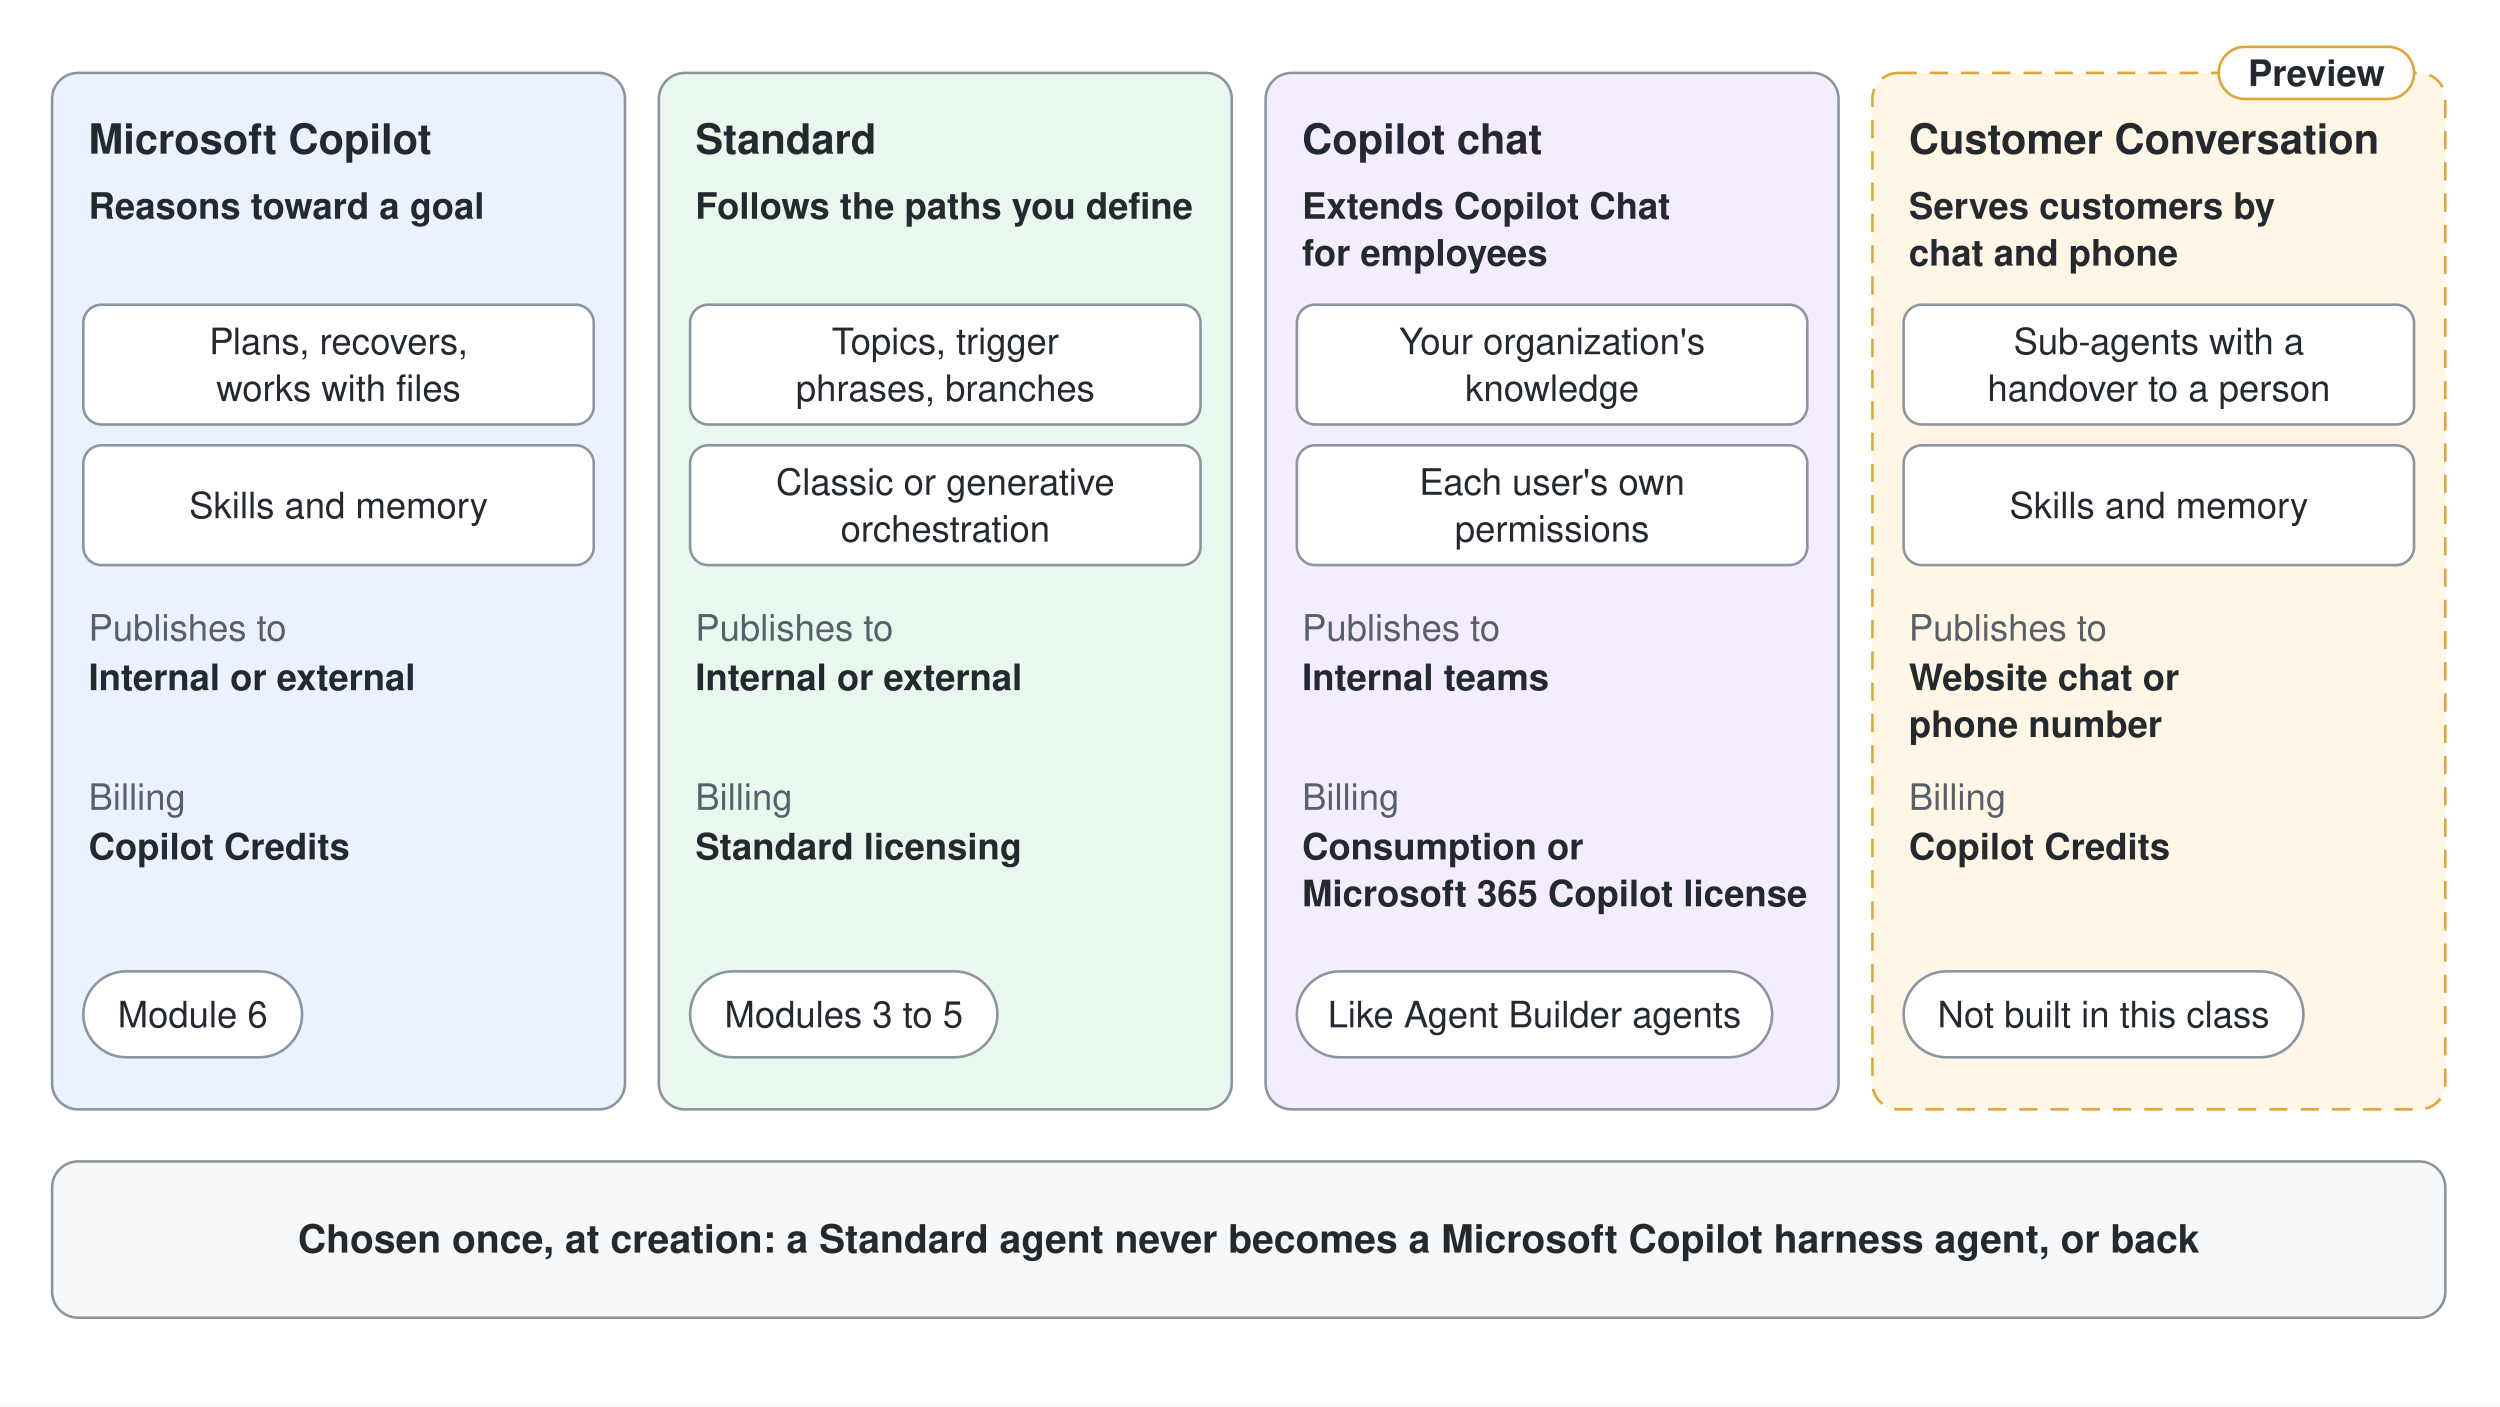
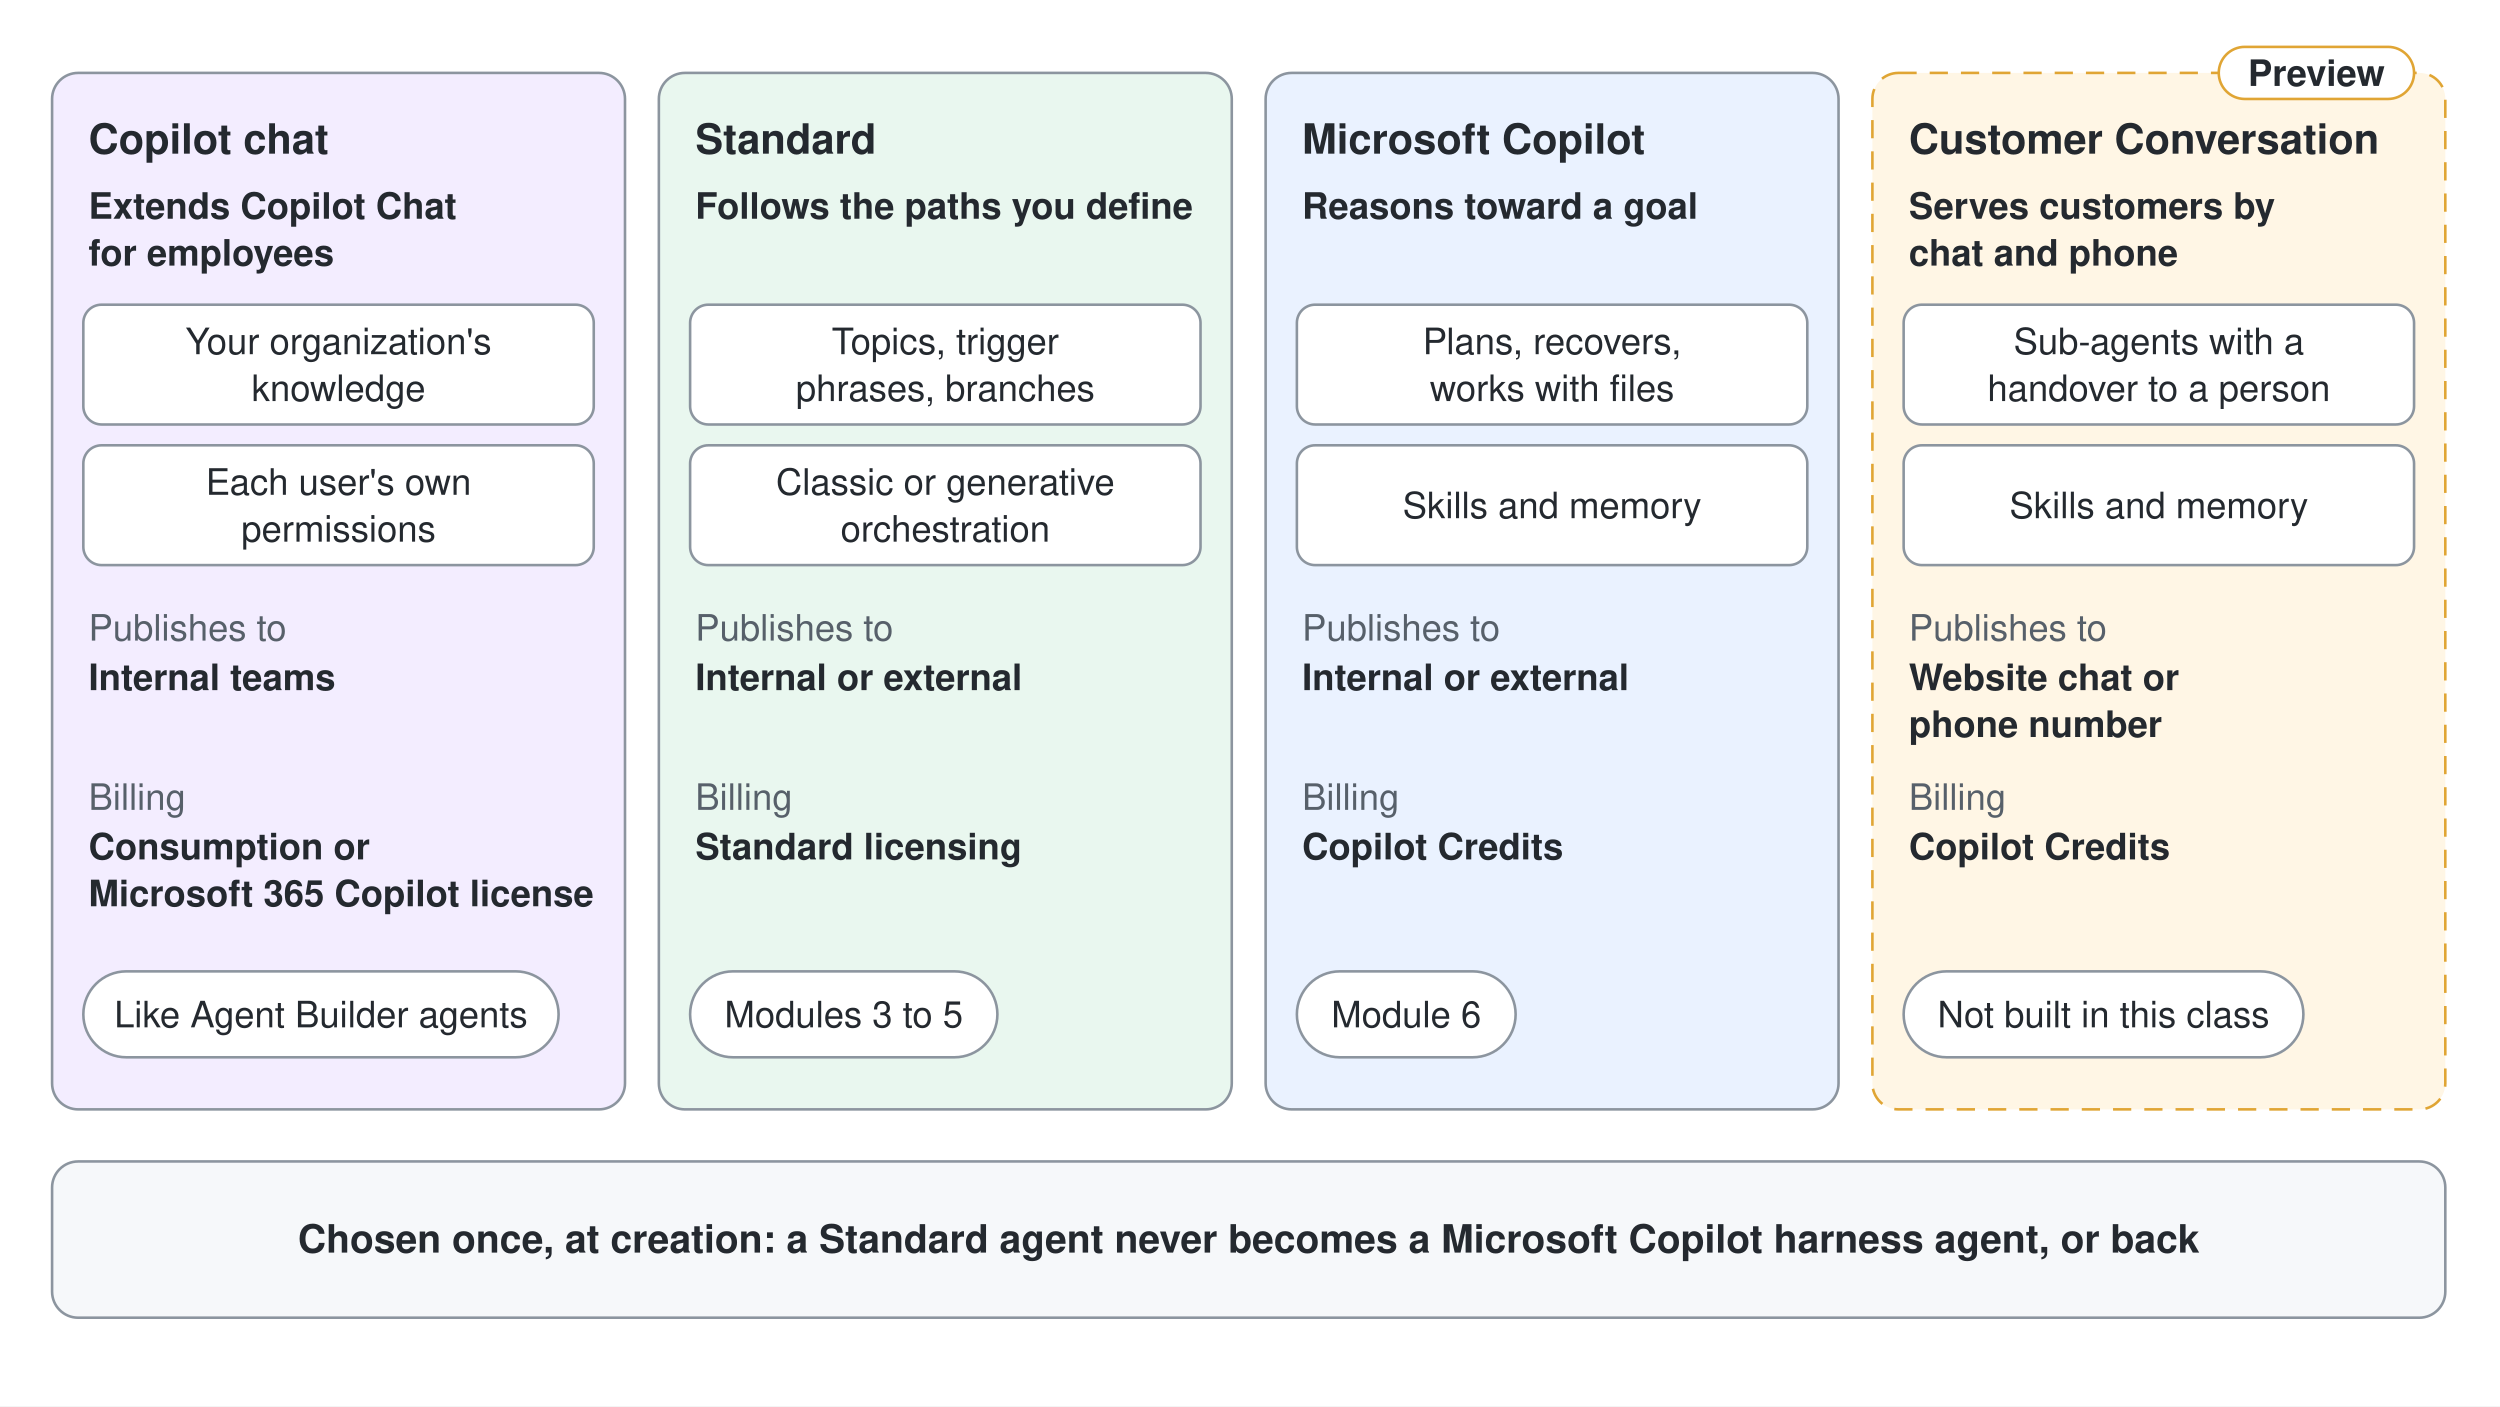
<svg xmlns="http://www.w3.org/2000/svg" viewBox="0 0 1920 1080" width="1920" height="1080" role="img" aria-labelledby="t d" font-family="Segoe UI, Helvetica, Arial, sans-serif">
  <style>svg { font-size: 28px; }</style>
  <rect width="1920" height="1080" fill="#ffffff" />
-   <rect x="40" y="56" width="440" height="796" rx="20" fill="#eaf2ff" stroke="#8c959f" stroke-width="2" />
-   <text x="68" y="118" font-size="32" font-weight="700" fill="#24292f">Microsoft Copilot</text>
-   <text x="68" y="168" font-size="28" font-weight="600" fill="#24292f">Reasons toward a goal</text>
+   <rect x="40" y="56" width="440" height="796" rx="20" fill="#f3edff" stroke="#8c959f" stroke-width="2" />
+   <text x="68" y="118" font-size="32" font-weight="700" fill="#24292f">Copilot chat</text>
+   <text x="68" y="168" font-size="28" font-weight="600" fill="#24292f">Extends Copilot Chat</text>
+   <text x="68" y="204" font-size="28" font-weight="600" fill="#24292f">for employees</text>
  <rect x="64" y="234" width="392" height="92" rx="14" fill="#ffffff" stroke="#8c959f" stroke-width="2" />
-   <text x="260" y="272" font-size="28" fill="#24292f" text-anchor="middle">Plans, recovers,</text>
-   <text x="260" y="308" font-size="28" fill="#24292f" text-anchor="middle">works with files</text>
+   <text x="260" y="272" font-size="28" fill="#24292f" text-anchor="middle">Your organization's</text>
+   <text x="260" y="308" font-size="28" fill="#24292f" text-anchor="middle">knowledge</text>
  <rect x="64" y="342" width="392" height="92" rx="14" fill="#ffffff" stroke="#8c959f" stroke-width="2" />
-   <text x="260" y="398" font-size="28" fill="#24292f" text-anchor="middle">Skills and memory</text>
+   <text x="260" y="380" font-size="28" fill="#24292f" text-anchor="middle">Each user's own</text>
+   <text x="260" y="416" font-size="28" fill="#24292f" text-anchor="middle">permissions</text>
  <text x="68" y="492" font-size="28" fill="#57606a">Publishes to</text>
-   <text x="68" y="530" font-size="28" font-weight="600" fill="#24292f">Internal or external</text>
+   <text x="68" y="530" font-size="28" font-weight="600" fill="#24292f">Internal teams</text>
  <text x="68" y="622" font-size="28" fill="#57606a">Billing</text>
-   <text x="68" y="660" font-size="28" font-weight="600" fill="#24292f">Copilot Credits</text>
-   <rect x="64" y="746" width="168" height="66" rx="33" fill="#ffffff" stroke="#8c959f" stroke-width="2" />
-   <text x="148" y="789" font-size="28" fill="#24292f" text-anchor="middle">Module 6</text>
+   <text x="68" y="660" font-size="28" font-weight="600" fill="#24292f">Consumption or</text>
+   <text x="68" y="696" font-size="28" font-weight="600" fill="#24292f">Microsoft 365 Copilot license</text>
+   <rect x="64" y="746" width="365" height="66" rx="33" fill="#ffffff" stroke="#8c959f" stroke-width="2" />
+   <text x="246.5" y="789" font-size="28" fill="#24292f" text-anchor="middle">Like Agent Builder agents</text>
  <rect x="506" y="56" width="440" height="796" rx="20" fill="#e9f7ef" stroke="#8c959f" stroke-width="2" />
  <text x="534" y="118" font-size="32" font-weight="700" fill="#24292f">Standard</text>
  <text x="534" y="168" font-size="28" font-weight="600" fill="#24292f">Follows the paths you define</text>
  <rect x="530" y="234" width="392" height="92" rx="14" fill="#ffffff" stroke="#8c959f" stroke-width="2" />
  <text x="726" y="272" font-size="28" fill="#24292f" text-anchor="middle">Topics, trigger</text>
  <text x="726" y="308" font-size="28" fill="#24292f" text-anchor="middle">phrases, branches</text>
  <rect x="530" y="342" width="392" height="92" rx="14" fill="#ffffff" stroke="#8c959f" stroke-width="2" />
  <text x="726" y="380" font-size="28" fill="#24292f" text-anchor="middle">Classic or generative</text>
  <text x="726" y="416" font-size="28" fill="#24292f" text-anchor="middle">orchestration</text>
  <text x="534" y="492" font-size="28" fill="#57606a">Publishes to</text>
  <text x="534" y="530" font-size="28" font-weight="600" fill="#24292f">Internal or external</text>
  <text x="534" y="622" font-size="28" fill="#57606a">Billing</text>
  <text x="534" y="660" font-size="28" font-weight="600" fill="#24292f">Standard licensing</text>
  <rect x="530" y="746" width="236" height="66" rx="33" fill="#ffffff" stroke="#8c959f" stroke-width="2" />
  <text x="648" y="789" font-size="28" fill="#24292f" text-anchor="middle">Modules 3 to 5</text>
-   <rect x="972" y="56" width="440" height="796" rx="20" fill="#f3edff" stroke="#8c959f" stroke-width="2" />
-   <text x="1000" y="118" font-size="32" font-weight="700" fill="#24292f">Copilot chat</text>
-   <text x="1000" y="168" font-size="28" font-weight="600" fill="#24292f">Extends Copilot Chat</text>
-   <text x="1000" y="204" font-size="28" font-weight="600" fill="#24292f">for employees</text>
+   <rect x="972" y="56" width="440" height="796" rx="20" fill="#eaf2ff" stroke="#8c959f" stroke-width="2" />
+   <text x="1000" y="118" font-size="32" font-weight="700" fill="#24292f">Microsoft Copilot</text>
+   <text x="1000" y="168" font-size="28" font-weight="600" fill="#24292f">Reasons toward a goal</text>
  <rect x="996" y="234" width="392" height="92" rx="14" fill="#ffffff" stroke="#8c959f" stroke-width="2" />
-   <text x="1192" y="272" font-size="28" fill="#24292f" text-anchor="middle">Your organization's</text>
-   <text x="1192" y="308" font-size="28" fill="#24292f" text-anchor="middle">knowledge</text>
+   <text x="1192" y="272" font-size="28" fill="#24292f" text-anchor="middle">Plans, recovers,</text>
+   <text x="1192" y="308" font-size="28" fill="#24292f" text-anchor="middle">works with files</text>
  <rect x="996" y="342" width="392" height="92" rx="14" fill="#ffffff" stroke="#8c959f" stroke-width="2" />
-   <text x="1192" y="380" font-size="28" fill="#24292f" text-anchor="middle">Each user's own</text>
-   <text x="1192" y="416" font-size="28" fill="#24292f" text-anchor="middle">permissions</text>
+   <text x="1192" y="398" font-size="28" fill="#24292f" text-anchor="middle">Skills and memory</text>
  <text x="1000" y="492" font-size="28" fill="#57606a">Publishes to</text>
-   <text x="1000" y="530" font-size="28" font-weight="600" fill="#24292f">Internal teams</text>
+   <text x="1000" y="530" font-size="28" font-weight="600" fill="#24292f">Internal or external</text>
  <text x="1000" y="622" font-size="28" fill="#57606a">Billing</text>
-   <text x="1000" y="660" font-size="28" font-weight="600" fill="#24292f">Consumption or</text>
-   <text x="1000" y="696" font-size="28" font-weight="600" fill="#24292f">Microsoft 365 Copilot license</text>
-   <rect x="996" y="746" width="365" height="66" rx="33" fill="#ffffff" stroke="#8c959f" stroke-width="2" />
-   <text x="1178.5" y="789" font-size="28" fill="#24292f" text-anchor="middle">Like Agent Builder agents</text>
+   <text x="1000" y="660" font-size="28" font-weight="600" fill="#24292f">Copilot Credits</text>
+   <rect x="996" y="746" width="168" height="66" rx="33" fill="#ffffff" stroke="#8c959f" stroke-width="2" />
+   <text x="1080" y="789" font-size="28" fill="#24292f" text-anchor="middle">Module 6</text>
  <rect x="1438" y="56" width="440" height="796" rx="20" fill="#fff6e5" stroke="#e0a534" stroke-width="2" stroke-dasharray="14 10" />
  <text x="1466" y="118" font-size="32" font-weight="700" fill="#24292f">Customer Conversation</text>
  <text x="1466" y="168" font-size="28" font-weight="600" fill="#24292f">Serves customers by</text>
  <text x="1466" y="204" font-size="28" font-weight="600" fill="#24292f">chat and phone</text>
  <rect x="1462" y="234" width="392" height="92" rx="14" fill="#ffffff" stroke="#8c959f" stroke-width="2" />
  <text x="1658" y="272" font-size="28" fill="#24292f" text-anchor="middle">Sub-agents with a</text>
  <text x="1658" y="308" font-size="28" fill="#24292f" text-anchor="middle">handover to a person</text>
  <rect x="1462" y="342" width="392" height="92" rx="14" fill="#ffffff" stroke="#8c959f" stroke-width="2" />
  <text x="1658" y="398" font-size="28" fill="#24292f" text-anchor="middle">Skills and memory</text>
  <text x="1466" y="492" font-size="28" fill="#57606a">Publishes to</text>
  <text x="1466" y="530" font-size="28" font-weight="600" fill="#24292f">Website chat or</text>
  <text x="1466" y="566" font-size="28" font-weight="600" fill="#24292f">phone number</text>
  <text x="1466" y="622" font-size="28" fill="#57606a">Billing</text>
  <text x="1466" y="660" font-size="28" font-weight="600" fill="#24292f">Copilot Credits</text>
  <rect x="1462" y="746" width="307" height="66" rx="33" fill="#ffffff" stroke="#8c959f" stroke-width="2" />
  <text x="1615.5" y="789" font-size="28" fill="#24292f" text-anchor="middle">Not built in this class</text>
  <rect x="1704" y="36" width="150" height="40" rx="20" fill="#ffffff" stroke="#e0a534" stroke-width="2" />
  <text x="1779" y="66" font-size="28" font-weight="700" fill="#24292f" text-anchor="middle">Preview</text>
  <rect x="40" y="892" width="1838" height="120" rx="20" fill="#f6f8fa" stroke="#8c959f" stroke-width="2" />
  <text x="959" y="962" font-size="30" font-weight="600" fill="#24292f" text-anchor="middle">Chosen once, at creation: a Standard agent never becomes a Microsoft Copilot harness agent, or back</text>
</svg>
